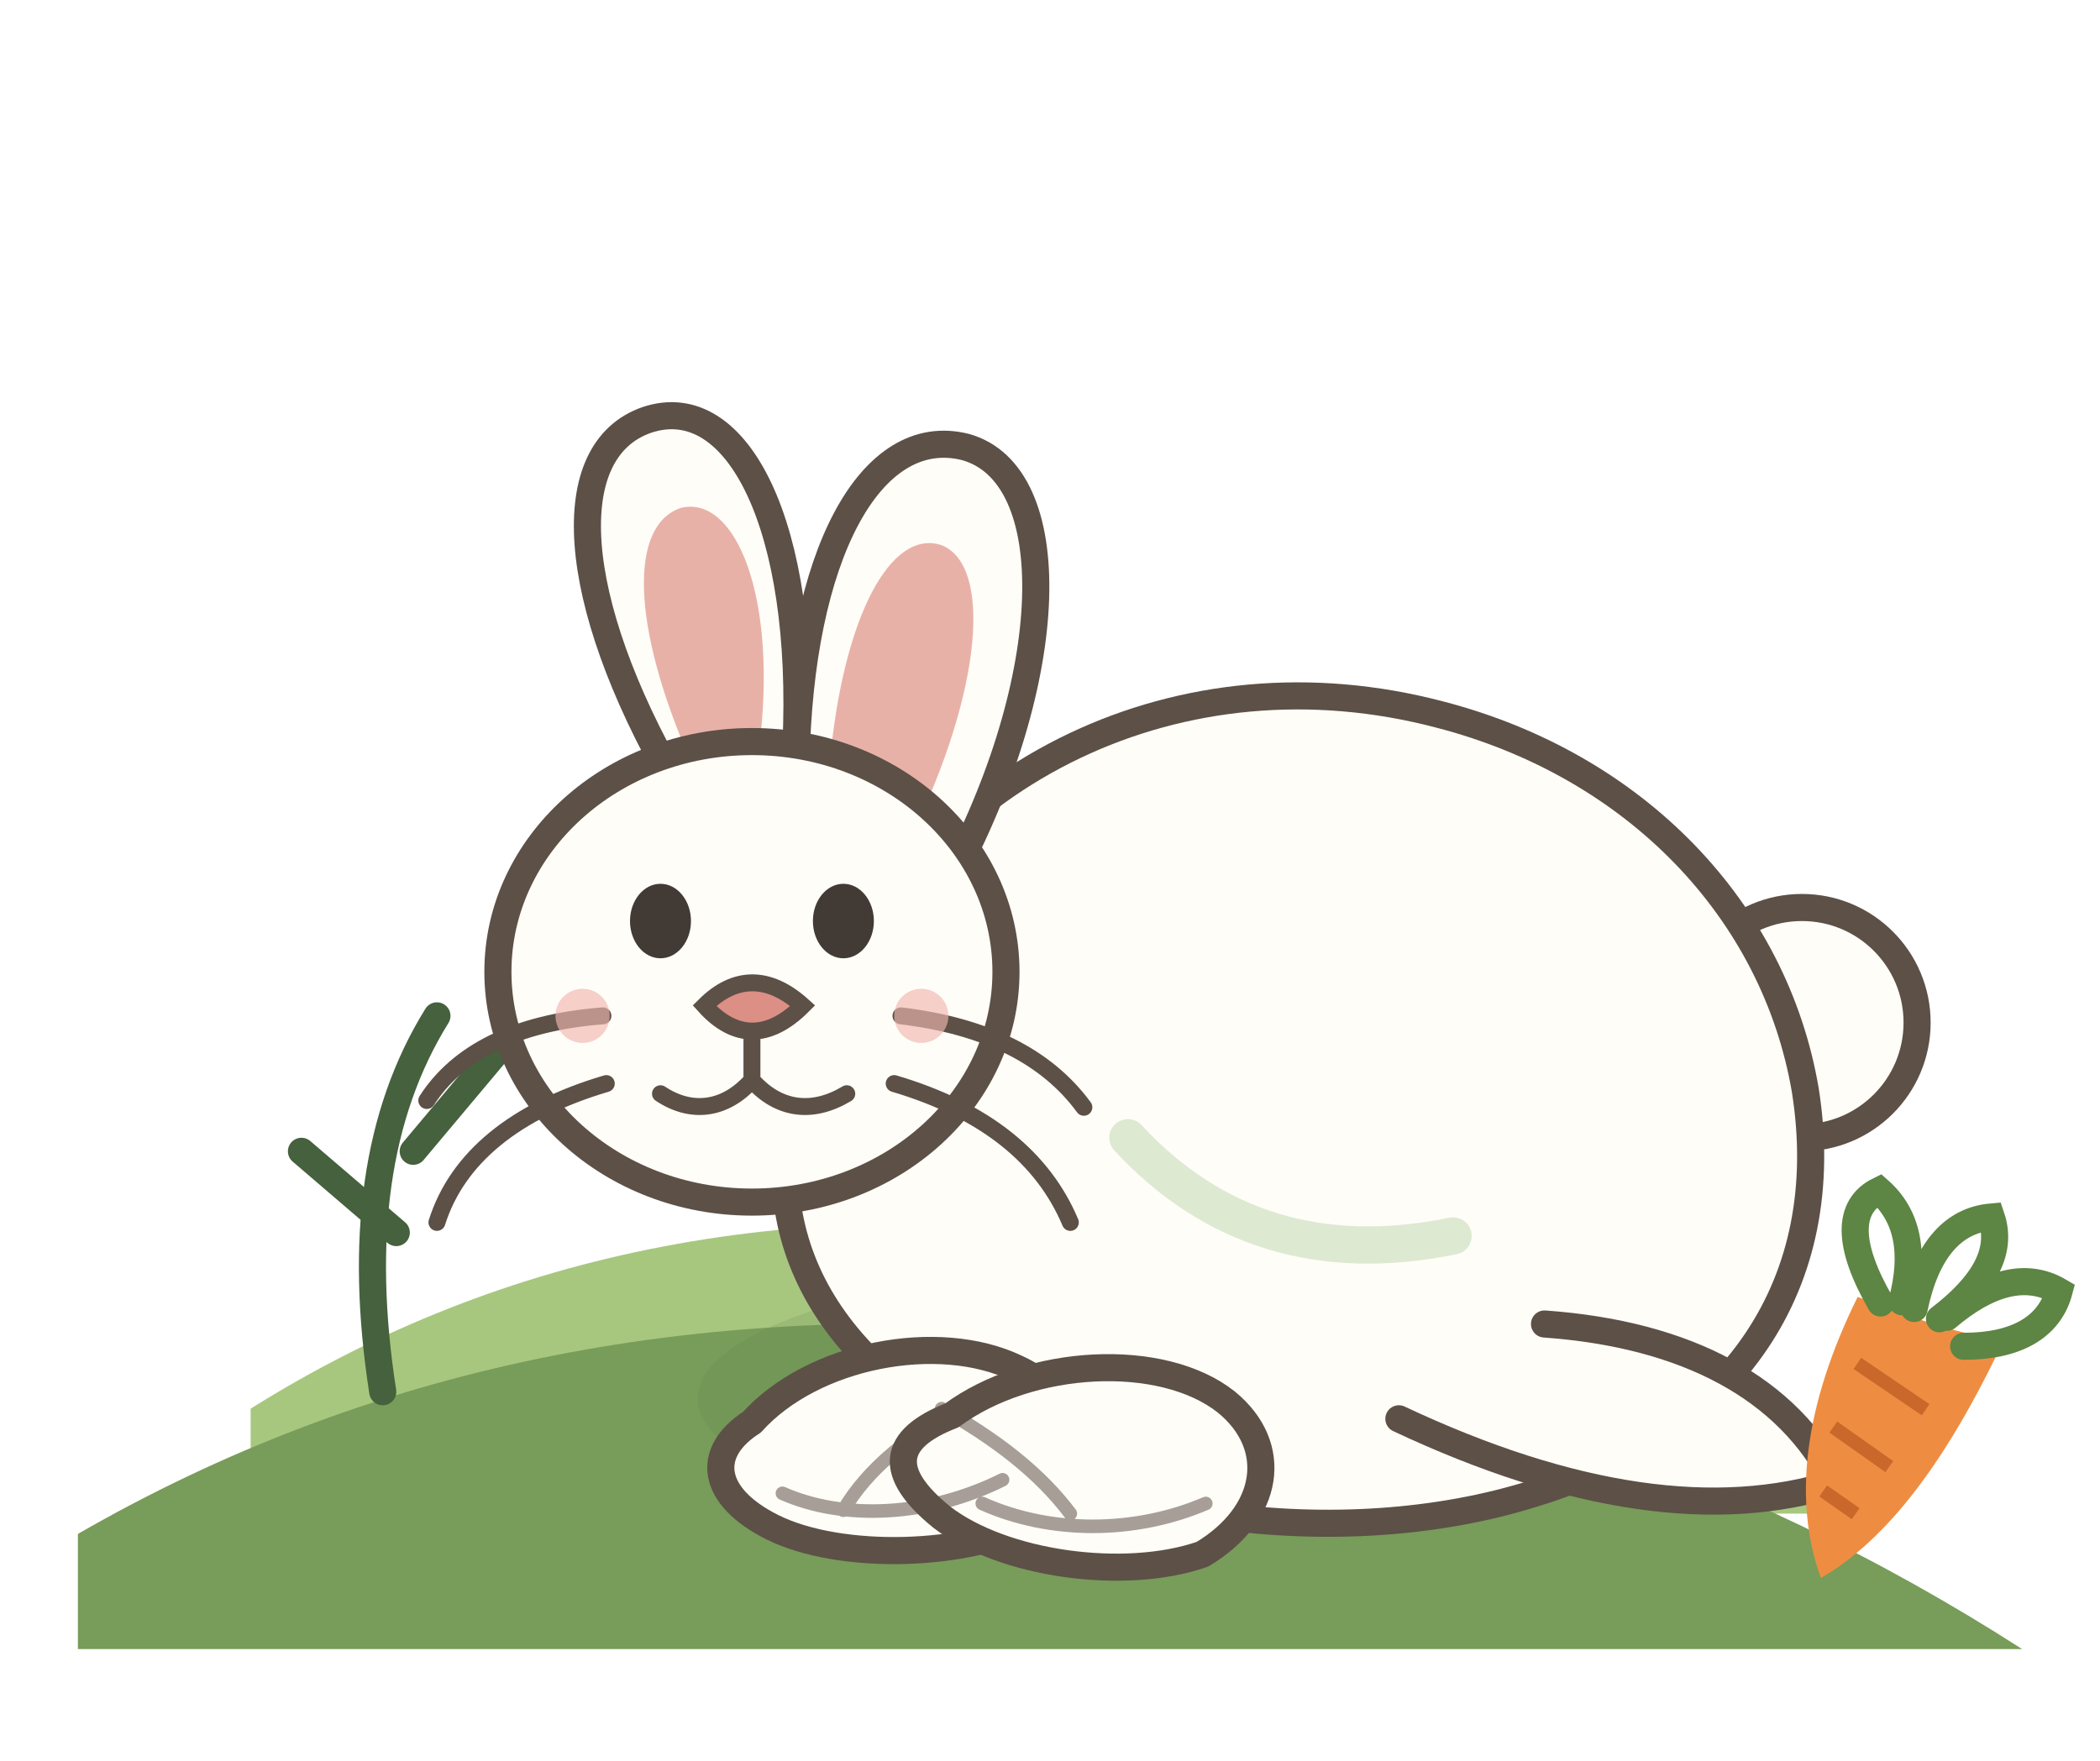
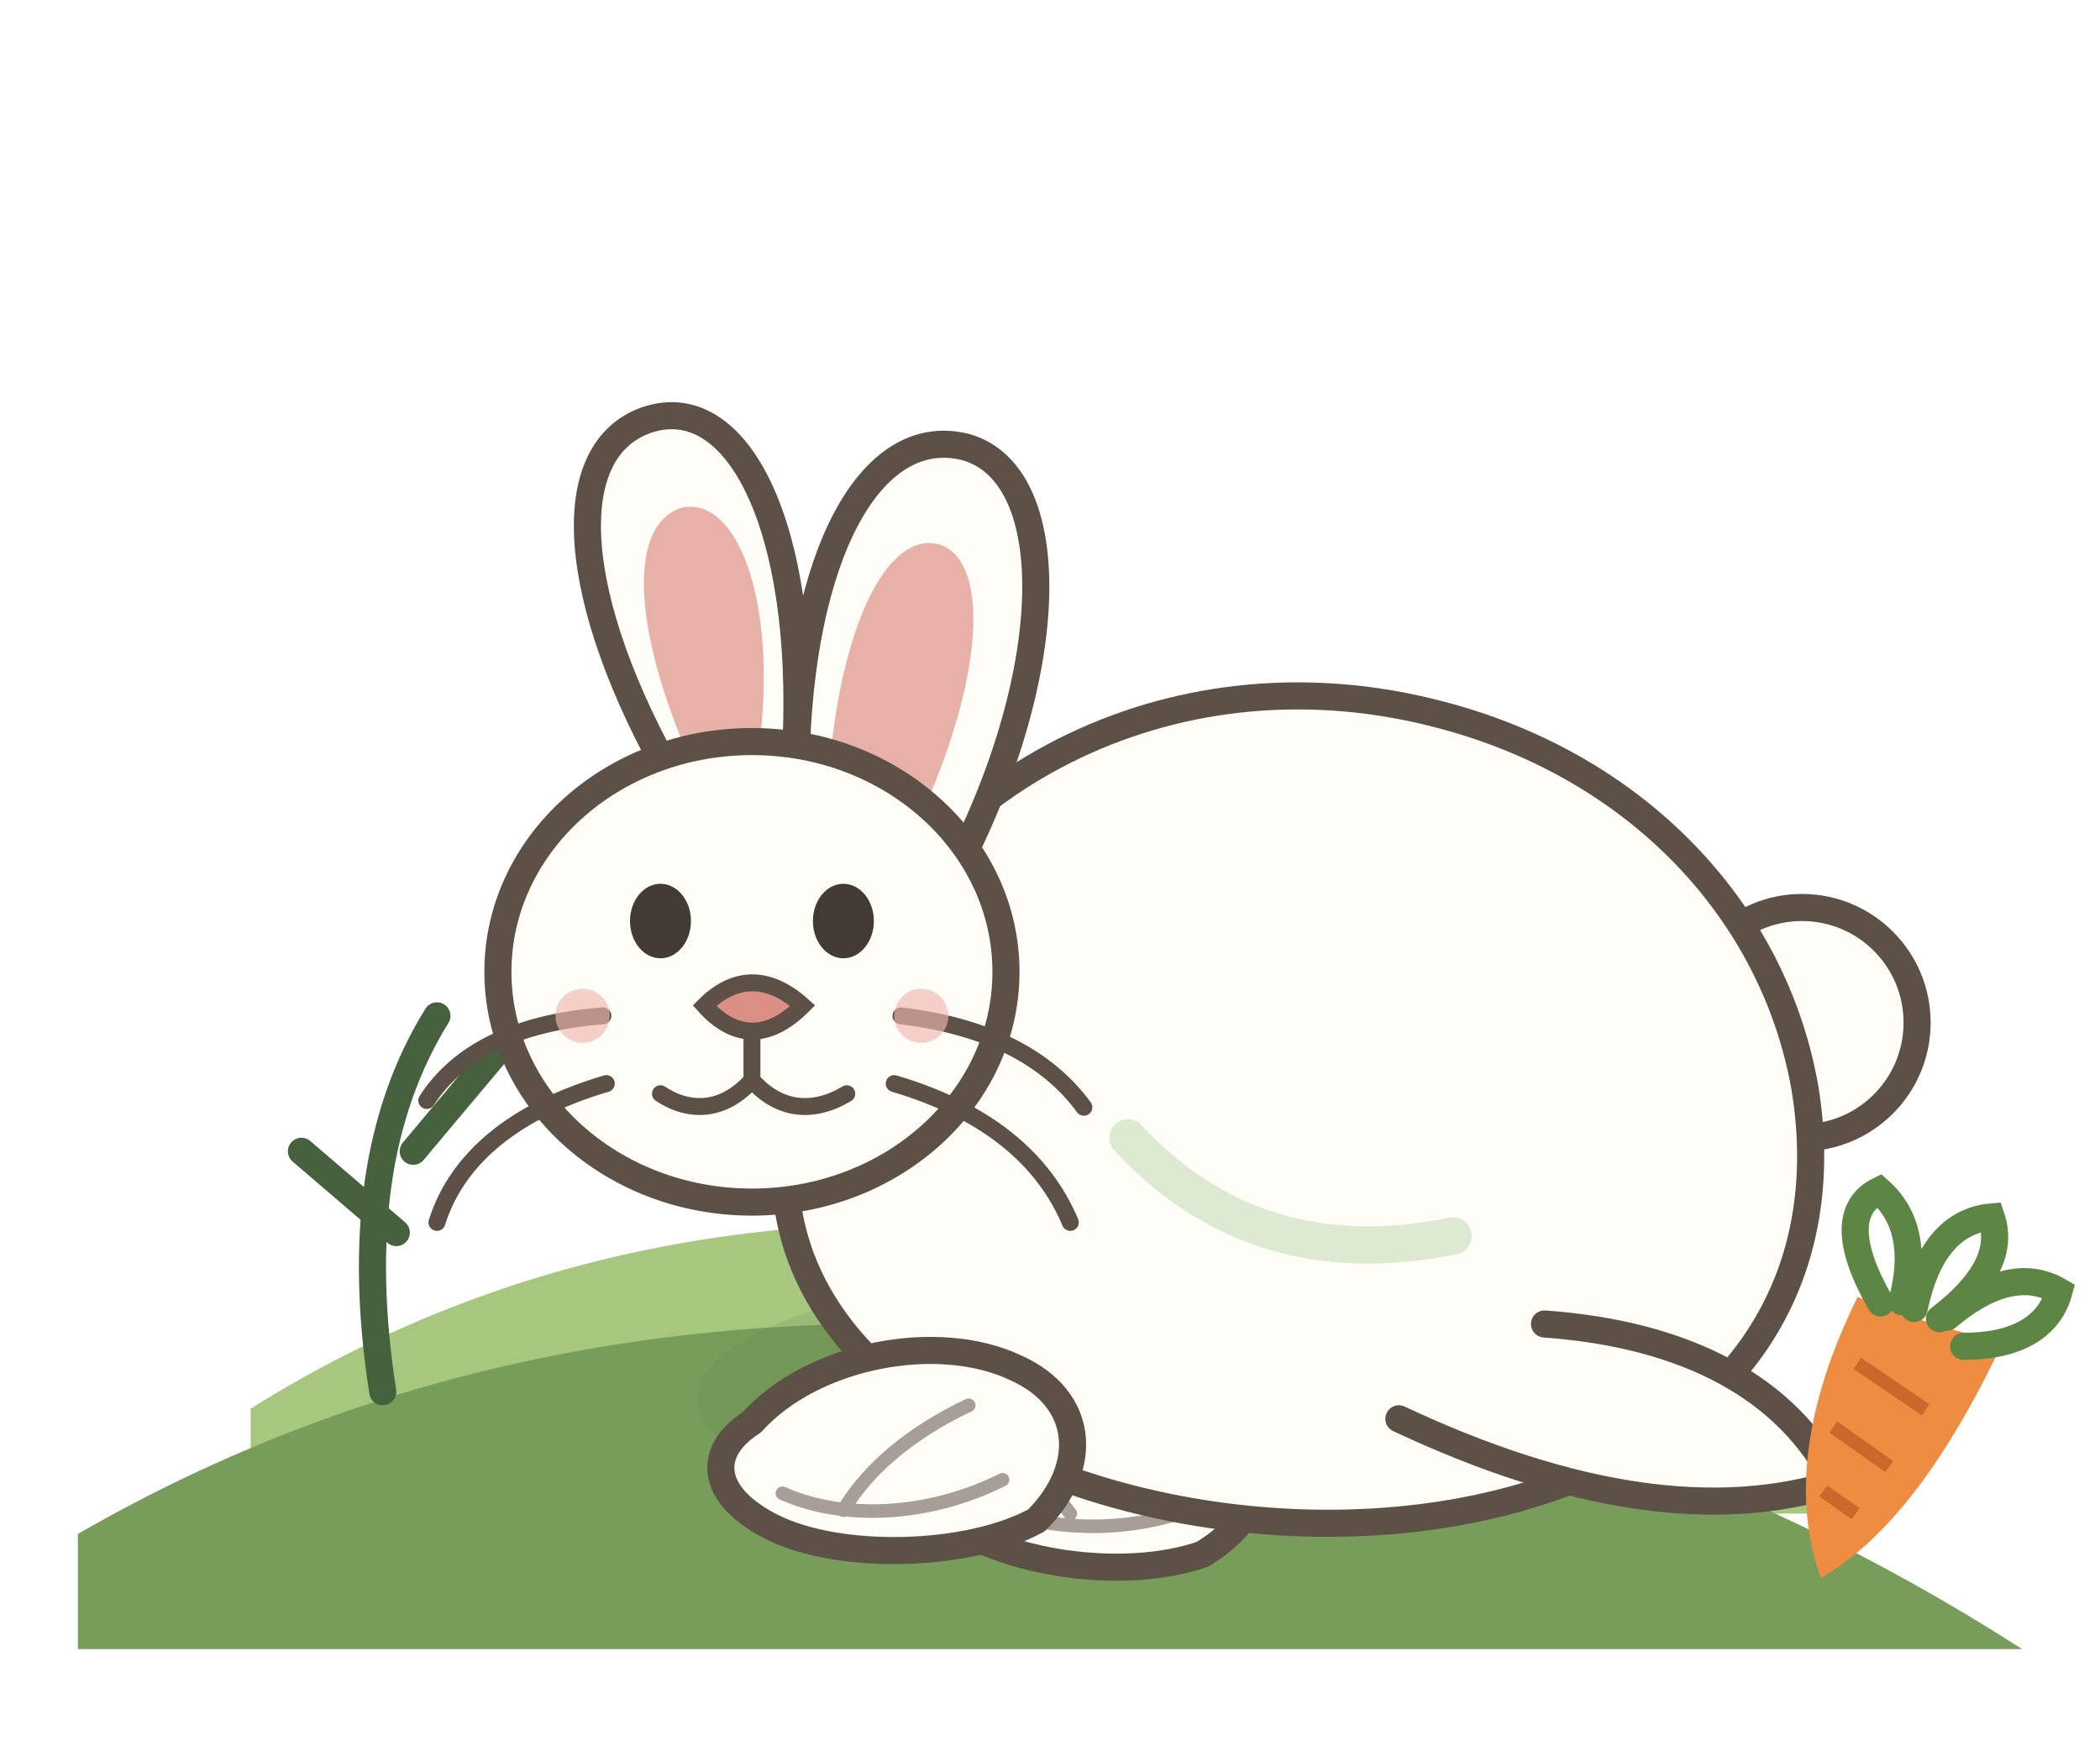
<svg xmlns="http://www.w3.org/2000/svg" viewBox="0 0 620 520">
  <g fill="none" fill-rule="evenodd">
    <path fill="#A7C77F" d="M74 416c75-47 162-64 263-50 71 10 139 37 204 81H74z" />
    <path fill="#789C59" d="M23 453c85-49 181-69 289-60 106 8 201 40 285 94H23z" />
    <g stroke="#45613D" stroke-linecap="round" stroke-width="8">
      <path d="M113 411c-7-45-2-82 16-111M117 364l-28-24M122 340l26-31M502 432c7-39 3-72-12-98M497 383l24-22" />
    </g>
    <g transform="translate(124 82)">
      <ellipse cx="224" cy="331" rx="142" ry="40" fill="#617F4C" opacity=".18" />
      <circle cx="408" cy="220" r="34" fill="#FFFDF8" stroke="#5C5047" stroke-width="8" />
+       <g transform="translate(-46 0)">
+         <path d="M203 336c23-17 62-19 81-4 16 13 13 33-7 45-23 8-59 3-77-11-16-13-15-23 3-30z" fill="#FFFDF8" stroke="#5C5047" stroke-linecap="round" stroke-linejoin="round" stroke-width="8" />
+         <path d="M212 362c20 9 45 9 66 0M238 365c-9-12-22-22-38-31" stroke="#5C5047" stroke-linecap="round" stroke-width="4" opacity=".55" />
+       </g>
      <path d="M120 215c30-70 105-106 181-86 58 15 99 58 108 111 9 57-21 101-80 119-57 18-132 8-179-25-44-30-53-72-30-119z" fill="#FFFDF8" stroke="#5C5047" stroke-width="8" />
      <path d="M75 149c-31-54-34-98-8-107 27-9 47 32 44 96" fill="#FFFDF8" stroke="#5C5047" stroke-width="8" />
      <path d="M111 144c1-62 22-101 50-94 29 8 28 68-5 129" fill="#FFFDF8" stroke="#5C5047" stroke-width="8" />
      <path d="M80 143c-18-41-18-70-3-75 16-4 29 26 23 72M121 143c4-43 18-69 33-64 15 6 12 43-9 86" fill="#E8B1A7" />
      <ellipse cx="98" cy="205" rx="75" ry="68" fill="#FFFDF8" stroke="#5C5047" stroke-width="8" />
      <path d="M54 218c-26 2-43 11-52 25M55 238c-27 8-44 22-50 41M142 218c25 3 43 12 54 27M140 238c27 8 44 22 52 41" stroke="#5C5047" stroke-linecap="round" stroke-width="5" />
      <ellipse cx="71" cy="190" rx="9" ry="11" fill="#423A35" />
      <ellipse cx="125" cy="190" rx="9" ry="11" fill="#423A35" />
      <path d="M84 215c9 10 19 10 29 0-10-9-20-9-29 0z" fill="#DC8F85" stroke="#5C5047" stroke-width="5" />
      <path d="M98 223v14m0 0c-8 9-18 10-27 4m27-4c8 9 18 10 28 4" stroke="#5C5047" stroke-linecap="round" stroke-width="5" />
      <circle cx="48" cy="218" r="8" fill="#F0B7AD" opacity=".65" />
      <circle cx="148" cy="218" r="8" fill="#F0B7AD" opacity=".65" />
      <g transform="translate(-46 0)">
        <path d="M144 338c18-20 55-27 78-16 20 9 22 29 6 45-20 11-58 12-78 2-18-9-20-22-6-31z" fill="#FFFDF8" stroke="#5C5047" stroke-linecap="round" stroke-linejoin="round" stroke-width="8" />
-         <path d="M203 336c23-17 62-19 81-4 16 13 13 33-7 45-23 8-59 3-77-11-16-13-15-23 3-30z" fill="#FFFDF8" stroke="#5C5047" stroke-linecap="round" stroke-linejoin="round" stroke-width="8" />
-         <path d="M153 359c18 8 43 7 65-4M171 364c7-12 20-23 37-31M212 362c20 9 45 9 66 0M238 365c-9-12-22-22-38-31" stroke="#5C5047" stroke-linecap="round" stroke-width="4" opacity=".55" />
+         <path d="M153 359c18 8 43 7 65-4M171 364c7-12 20-23 37-31" stroke="#5C5047" stroke-linecap="round" stroke-width="4" opacity=".55" />
      </g>
      <path d="M332 309c42 3 72 19 86 47-35 11-78 5-129-19" fill="#FFFDF8" stroke="#5C5047" stroke-linecap="round" stroke-linejoin="round" stroke-width="8" />
      <path d="M209 254c25 27 57 37 96 29" stroke="#DDE9D1" stroke-linecap="round" stroke-width="11" />
    </g>
    <g transform="rotate(15 -1045 2215)">
      <path fill="#EE8D42" d="M20 33c19 2 34 3 45 1-7 39-18 66-34 82-14-20-18-48-11-83z" />
      <path d="M27 33C13 19 10 8 18 1c10 5 15 15 15 30M37 32c-1-17 4-28 15-32 6 9 3 20-7 33M47 32c9-13 19-19 30-16 0 11-8 19-23 23" stroke="#5D8544" stroke-linecap="round" stroke-width="8" />
      <path d="M25 52l23 8M23 72l19 7M25 91l11 4" stroke="#C9682A" stroke-width="4" />
    </g>
  </g>
</svg>
